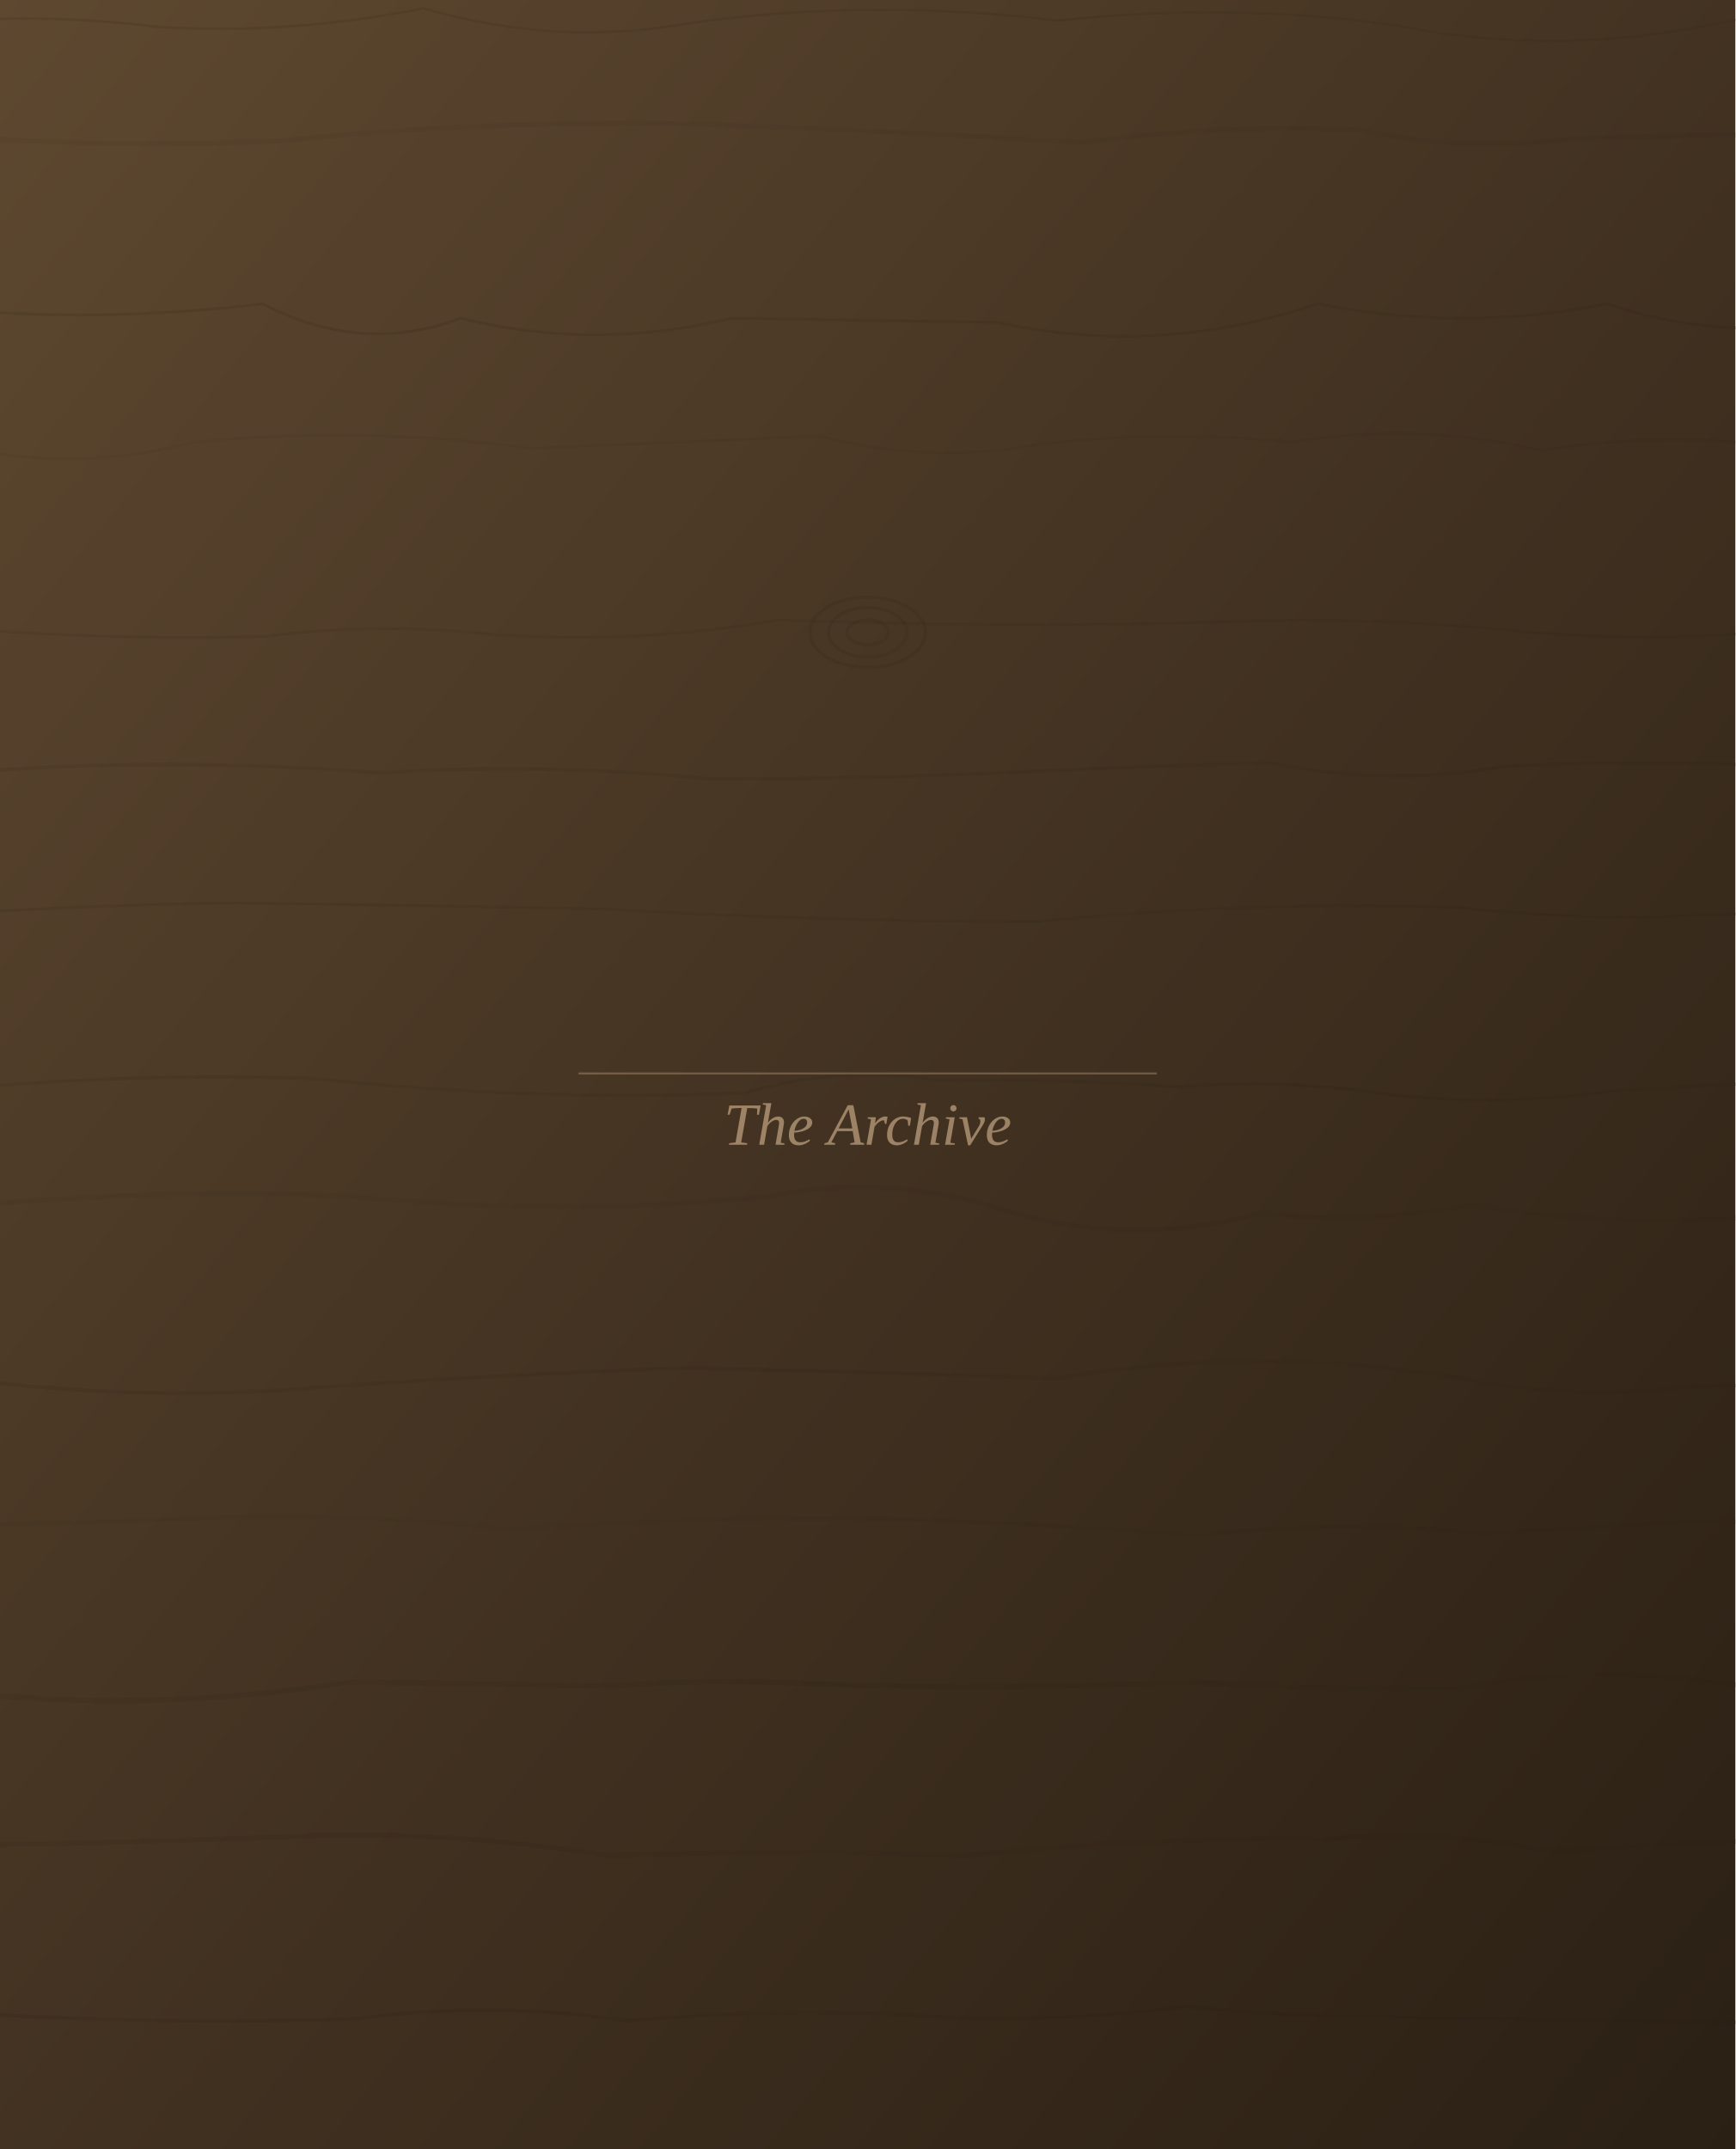
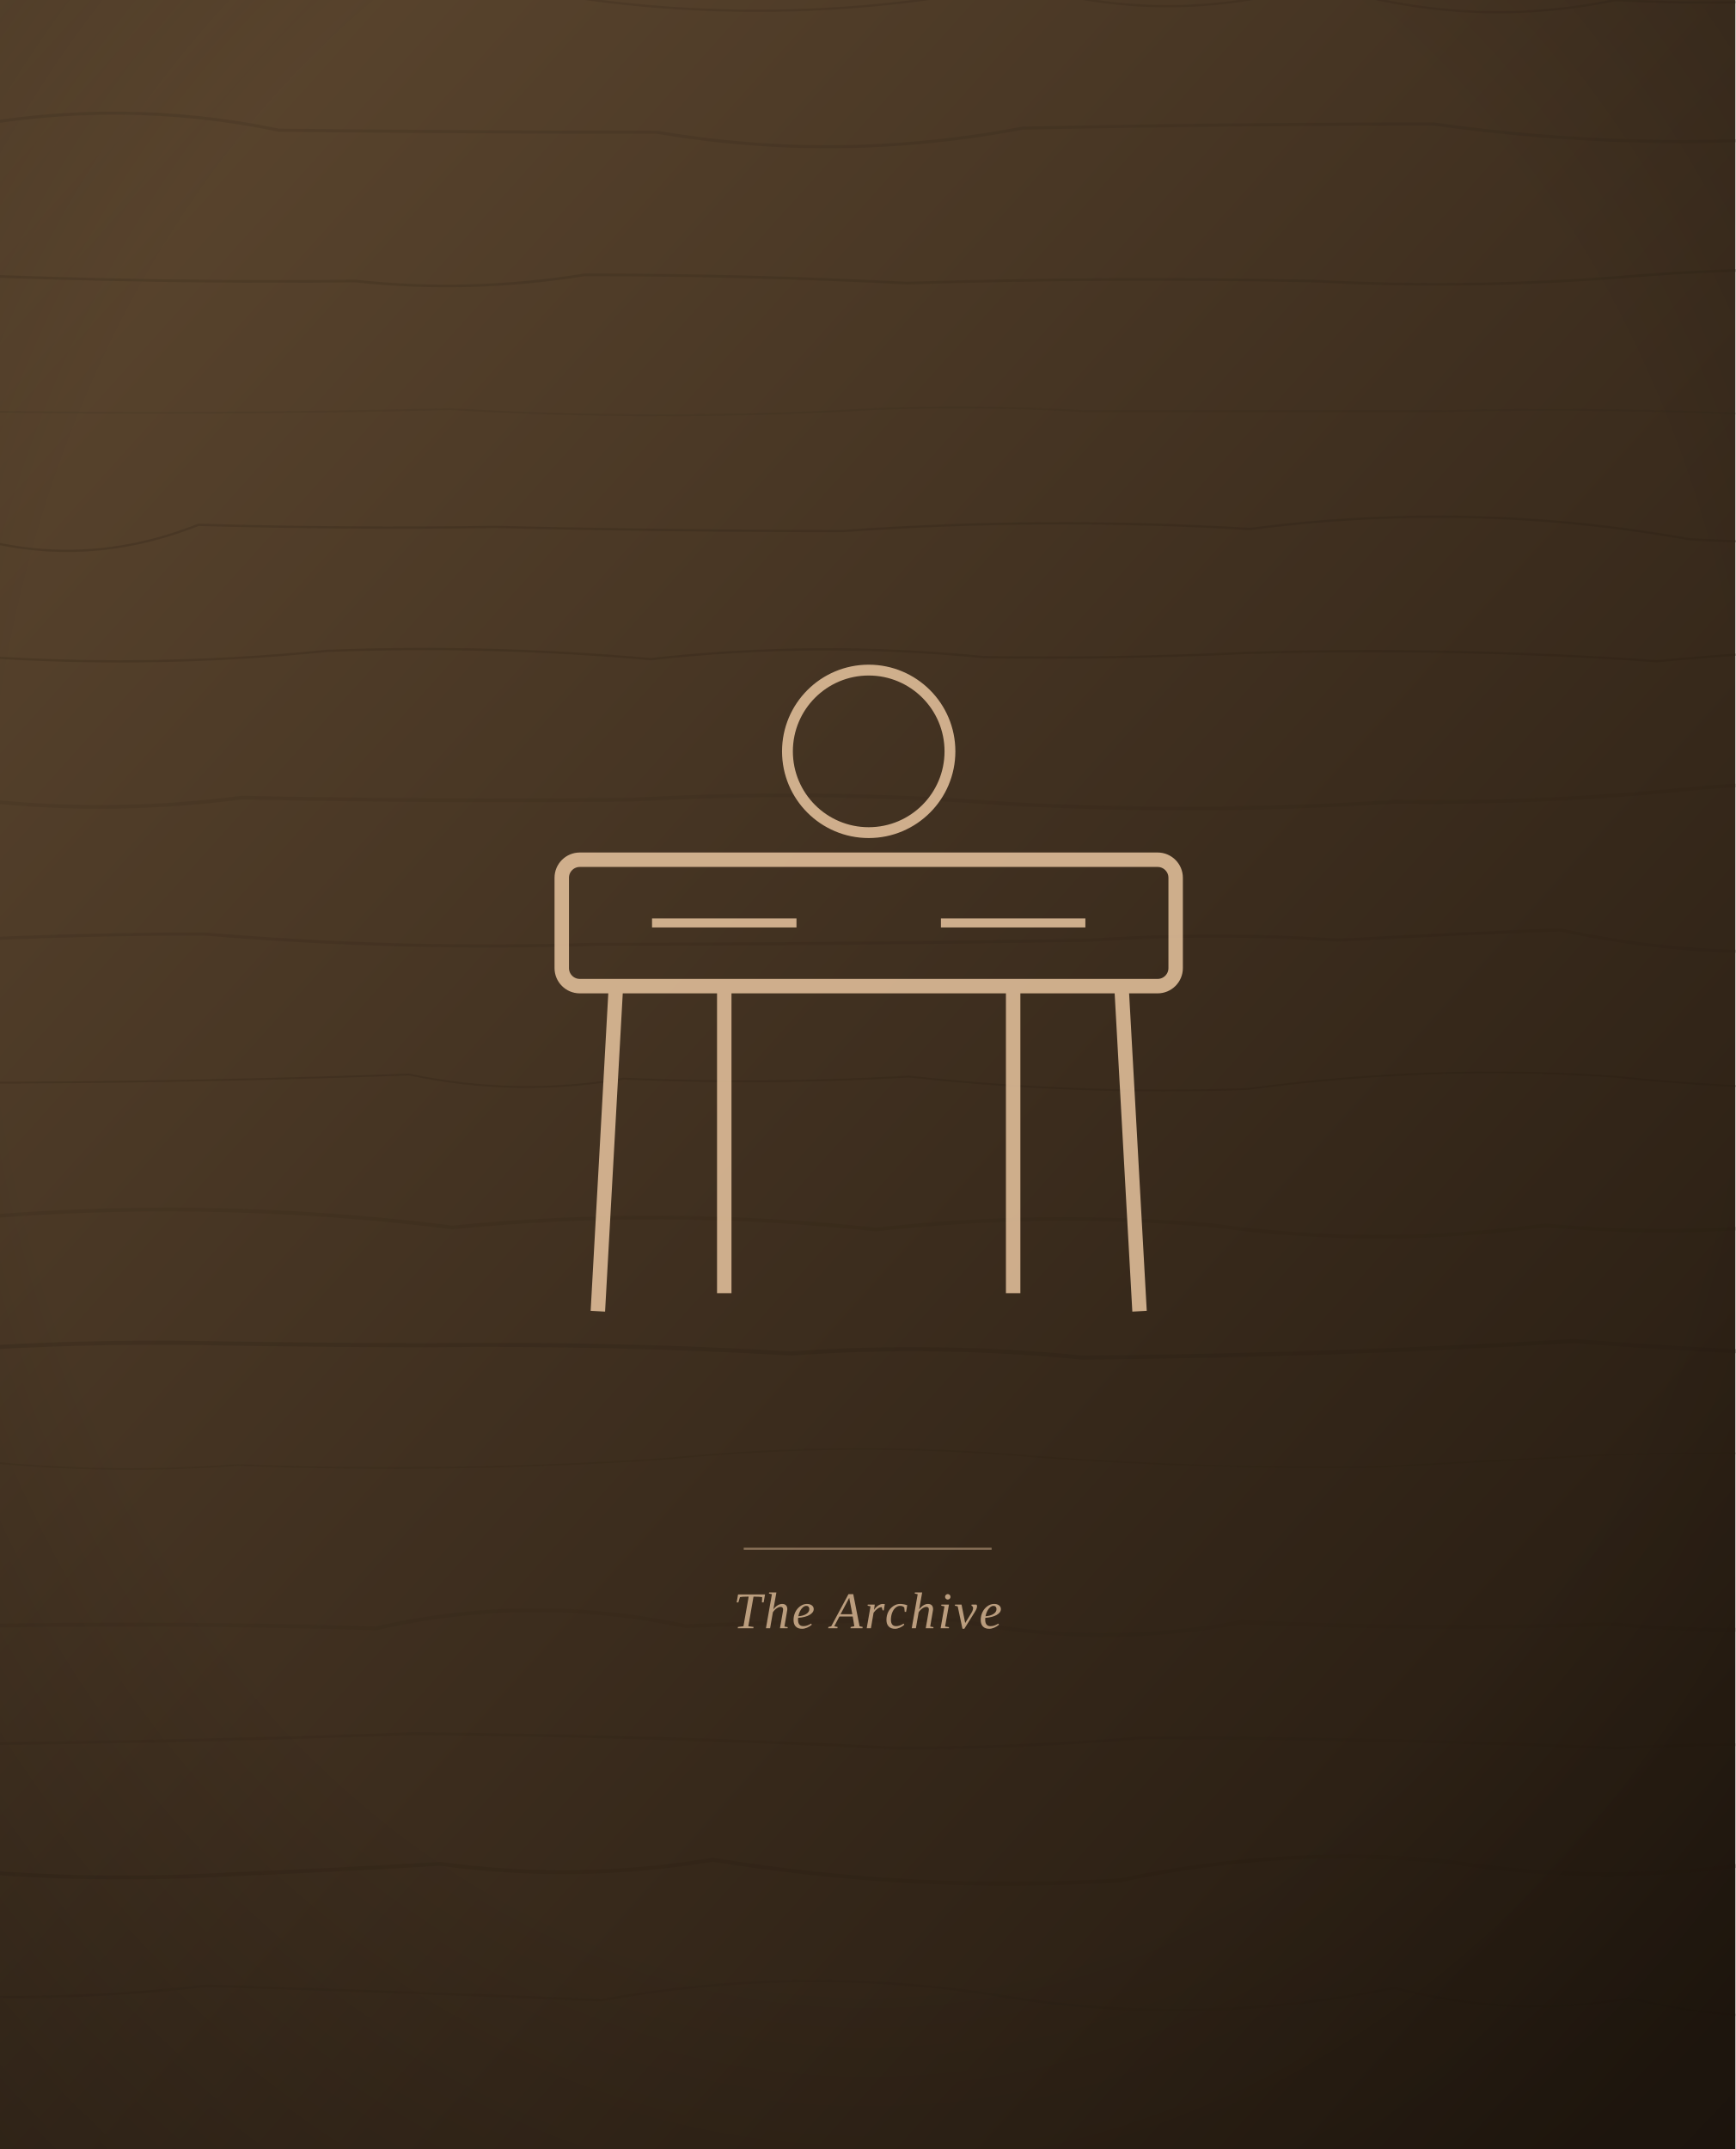
<svg xmlns="http://www.w3.org/2000/svg" width="840" height="1040" viewBox="0 0 840 1040">
  <defs>
-     <linearGradient id="g" x1="0" y1="0" x2="1" y2="1">
+     <linearGradient id="g" x1="0" y1="0" x2="0.9" y2="1">
      <stop offset="0" stop-color="#5e4830" />
-       <stop offset="0.55" stop-color="#403020" />
-       <stop offset="1" stop-color="#2a2014" />
+       <stop offset="0.5" stop-color="#403020" />
+       <stop offset="1" stop-color="#241a10" />
    </linearGradient>
+     <radialGradient id="v" cx="0.5" cy="0.42" r="0.9">
+       <stop offset="0.55" stop-color="#000" stop-opacity="0" />
+       <stop offset="1" stop-color="#000" stop-opacity="0.35" />
+     </radialGradient>
  </defs>
  <rect width="840" height="1040" fill="url(#g)" />
  <g>
-     <path d="M -20 10 Q 28 7 76 13 Q 140 17 205 4 Q 270 23 335 11 Q 423 -1 512 10 Q 593 1 674 12 Q 753 28 833 11 Q 905 -4 976 6" fill="none" stroke="#2a2014" stroke-opacity="0.13" stroke-width="1.2" />
-     <path d="M -20 66 Q 59 72 138 68 Q 235 58 333 60 Q 428 63 523 69 Q 591 60 659 63 Q 710 74 762 67 Q 830 65 897 65" fill="none" stroke="#2a2014" stroke-opacity="0.06" stroke-width="2.4" />
-     <path d="M -20 150 Q 54 156 127 147 Q 175 172 223 154 Q 288 170 354 154 Q 419 155 483 156 Q 560 173 638 147 Q 708 161 778 147 Q 843 169 909 150" fill="none" stroke="#2a2014" stroke-opacity="0.14" stroke-width="1.4" />
-     <path d="M -20 216 Q 37 229 94 214 Q 176 206 257 217 Q 327 214 397 211 Q 450 225 503 215 Q 564 208 625 214 Q 686 204 746 218 Q 813 207 880 219" fill="none" stroke="#2a2014" stroke-opacity="0.06" stroke-width="1.4" />
-     <path d="M -20 304 Q 54 310 128 308 Q 183 301 238 307 Q 308 312 377 300 Q 484 304 591 301 Q 665 298 740 306 Q 802 311 864 305" fill="none" stroke="#2a2014" stroke-opacity="0.09" stroke-width="1.4" />
-     <path d="M -20 374 Q 82 366 183 374 Q 264 369 344 377 Q 414 377 484 374 Q 549 371 614 369 Q 671 381 727 371 Q 815 366 904 374" fill="none" stroke="#2a2014" stroke-opacity="0.09" stroke-width="1.8" />
-     <path d="M -20 442 Q 45 438 110 437 Q 202 438 294 440 Q 398 446 502 446 Q 603 436 704 439 Q 751 444 798 444 Q 865 440 933 444" fill="none" stroke="#2a2014" stroke-opacity="0.13" stroke-width="1.4" />
-     <path d="M -20 527 Q 66 519 152 522 Q 256 533 360 529 Q 408 515 456 523 Q 514 522 571 526 Q 619 522 667 529 Q 723 536 780 528 Q 871 521 963 526" fill="none" stroke="#2a2014" stroke-opacity="0.13" stroke-width="1.6" />
-     <path d="M -20 584 Q 75 575 171 579 Q 271 589 372 579 Q 433 567 494 588 Q 552 603 611 587 Q 662 593 712 583 Q 806 599 899 582" fill="none" stroke="#2a2014" stroke-opacity="0.06" stroke-width="2.5" />
-     <path d="M -20 667 Q 70 679 160 671 Q 246 665 332 662 Q 422 664 512 667 Q 618 649 723 670 Q 771 677 819 671 Q 881 669 943 673" fill="none" stroke="#2a2014" stroke-opacity="0.12" stroke-width="1.9" />
-     <path d="M -20 738 Q 48 737 117 734 Q 182 733 247 740 Q 335 734 424 735 Q 503 737 581 743 Q 649 735 717 742 Q 771 739 825 736 Q 923 739 1021 741" fill="none" stroke="#2a2014" stroke-opacity="0.07" stroke-width="2.1" />
-     <path d="M -20 819 Q 75 829 170 814 Q 233 815 297 816 Q 346 812 395 815 Q 486 818 576 814 Q 642 818 708 817 Q 764 806 820 813 Q 930 827 1039 814" fill="none" stroke="#2a2014" stroke-opacity="0.13" stroke-width="2.6" />
-     <path d="M -20 893 Q 57 892 134 889 Q 214 885 294 898 Q 381 895 468 898 Q 555 889 643 890 Q 697 885 751 896 Q 850 889 950 889" fill="none" stroke="#2a2014" stroke-opacity="0.12" stroke-width="2.4" />
-     <path d="M -20 974 Q 76 980 172 977 Q 238 968 304 978 Q 370 972 436 975 Q 505 980 574 971 Q 622 976 669 976 Q 768 978 866 979" fill="none" stroke="#2a2014" stroke-opacity="0.15" stroke-width="1.8" />
-     <ellipse cx="420" cy="306" rx="10" ry="6" fill="none" stroke="#2a2014" stroke-opacity="0.14" stroke-width="1.6" />
-     <ellipse cx="420" cy="306" rx="19" ry="12" fill="none" stroke="#2a2014" stroke-opacity="0.14" stroke-width="1.6" />
-     <ellipse cx="420" cy="306" rx="28" ry="17" fill="none" stroke="#2a2014" stroke-opacity="0.14" stroke-width="1.6" />
+     <path d="M -20 -5 Q 53 0 127 -2 Q 200 -12 273 -2 Q 383 15 493 -8 Q 565 14 638 -8 Q 710 15 782 -0 Q 852 4 923 -5" fill="none" stroke="#241a10" stroke-opacity="0.15" stroke-width="1.1" />
+     <path d="M -20 62 Q 58 47 135 63 Q 226 64 318 64 Q 406 79 495 62 Q 595 60 694 60 Q 793 74 891 65" fill="none" stroke="#241a10" stroke-opacity="0.13" stroke-width="1.5" />
+     <path d="M -20 133 Q 76 137 172 136 Q 227 142 283 133 Q 361 133 439 137 Q 537 134 636 136 Q 711 140 786 134 Q 881 126 975 136" fill="none" stroke="#241a10" stroke-opacity="0.16" stroke-width="1.3" />
+     <path d="M -20 199 Q 99 201 218 198 Q 320 204 423 198 Q 474 196 525 199 Q 611 199 697 199 Q 778 197 860 201 Q 951 199 1042 197" fill="none" stroke="#241a10" stroke-opacity="0.08" stroke-width="0.9" />
+     <path d="M -20 258 Q 38 277 96 254 Q 168 256 240 255 Q 324 257 408 257 Q 506 250 605 256 Q 712 242 818 261 Q 914 266 1009 255" fill="none" stroke="#241a10" stroke-opacity="0.20" stroke-width="1.1" />
+     <path d="M -20 317 Q 69 324 158 315 Q 237 312 315 319 Q 395 310 476 318 Q 539 319 603 316 Q 703 313 802 320 Q 908 310 1015 313" fill="none" stroke="#241a10" stroke-opacity="0.18" stroke-width="1.1" />
+     <path d="M -20 386 Q 48 395 117 386 Q 211 388 306 387 Q 397 382 488 389 Q 582 394 675 388 Q 746 389 816 382 Q 876 376 935 384" fill="none" stroke="#241a10" stroke-opacity="0.10" stroke-width="1.8" />
+     <path d="M -20 455 Q 40 452 99 452 Q 194 460 288 457 Q 408 457 528 455 Q 588 451 648 455 Q 702 452 755 450 Q 815 463 875 460" fill="none" stroke="#241a10" stroke-opacity="0.14" stroke-width="1.5" />
+     <path d="M -20 524 Q 89 524 198 520 Q 250 531 302 522 Q 371 525 440 521 Q 522 530 604 527 Q 693 515 781 521 Q 886 532 990 523" fill="none" stroke="#241a10" stroke-opacity="0.18" stroke-width="0.9" />
+     <path d="M -20 590 Q 99 579 219 594 Q 321 584 424 595 Q 505 586 587 593 Q 667 604 748 593 Q 815 599 881 591" fill="none" stroke="#241a10" stroke-opacity="0.12" stroke-width="1.8" />
+     <path d="M -20 653 Q 40 649 99 650 Q 154 651 208 651 Q 296 650 383 655 Q 453 650 524 657 Q 643 656 762 649 Q 879 658 996 657" fill="none" stroke="#241a10" stroke-opacity="0.20" stroke-width="2.0" />
+     <path d="M -20 706 Q 47 714 115 709 Q 218 713 322 706 Q 412 697 502 705 Q 584 711 666 710 Q 722 707 779 704 Q 894 701 1010 711" fill="none" stroke="#241a10" stroke-opacity="0.12" stroke-width="0.8" />
+     <path d="M -20 787 Q 81 785 182 788 Q 257 771 332 787 Q 398 784 463 784 Q 532 798 601 785 Q 691 789 781 786 Q 856 793 930 782" fill="none" stroke="#241a10" stroke-opacity="0.09" stroke-width="1.9" />
+     <path d="M -20 844 Q 90 843 200 839 Q 317 840 434 846 Q 493 846 553 841 Q 668 841 783 846 Q 851 842 918 848" fill="none" stroke="#241a10" stroke-opacity="0.10" stroke-width="1.4" />
+     <path d="M -20 905 Q 46 911 113 907 Q 163 905 213 902 Q 279 911 345 900 Q 443 916 542 910 Q 622 893 701 901 Q 778 913 855 901 Q 927 918 999 902" fill="none" stroke="#241a10" stroke-opacity="0.17" stroke-width="1.9" />
+     <path d="M -20 966 Q 40 968 100 961 Q 196 964 291 968 Q 385 951 479 965 Q 577 982 675 962 Q 732 977 789 967 Q 866 986 943 964" fill="none" stroke="#241a10" stroke-opacity="0.10" stroke-width="1.2" />
  </g>
-   <g opacity="0.55">
-     <rect x="280" y="519" width="280" height="1" fill="#e7c49f" opacity="0.5" />
-     <text x="420" y="554" text-anchor="middle" font-family="Georgia, 'Times New Roman', serif" font-style="italic" font-size="29" fill="#e7c49f">The Archive</text>
+   <rect width="840" height="1040" fill="url(#v)" />
+   <g opacity="0.85" transform="translate(202 250) scale(4.37)">
+     <rect x="16" y="38" width="68" height="14" rx="2" fill="none" stroke="#e7c49f" stroke-width="1.6" />
+     <path d="M22 52 L20 88 M78 52 L80 88 M34 52 L34 86 M66 52 L66 86" stroke="#e7c49f" stroke-width="1.6" />
+     <path d="M26 45 H42 M58 45 H74" stroke="#e7c49f" stroke-width="1" />
+     <ellipse cx="50" cy="26" rx="9" ry="9" fill="none" stroke="#e7c49f" stroke-width="1.2" />
+   </g>
+   <g opacity="0.75">
+     <rect x="360" y="749" width="120" height="1" fill="#e7c49f" opacity="0.6" />
+     <text x="420" y="788" text-anchor="middle" font-family="Georgia, 'Times New Roman', serif" font-style="italic" font-size="25" fill="#e7c49f" letter-spacing="1">The Archive</text>
  </g>
</svg>
